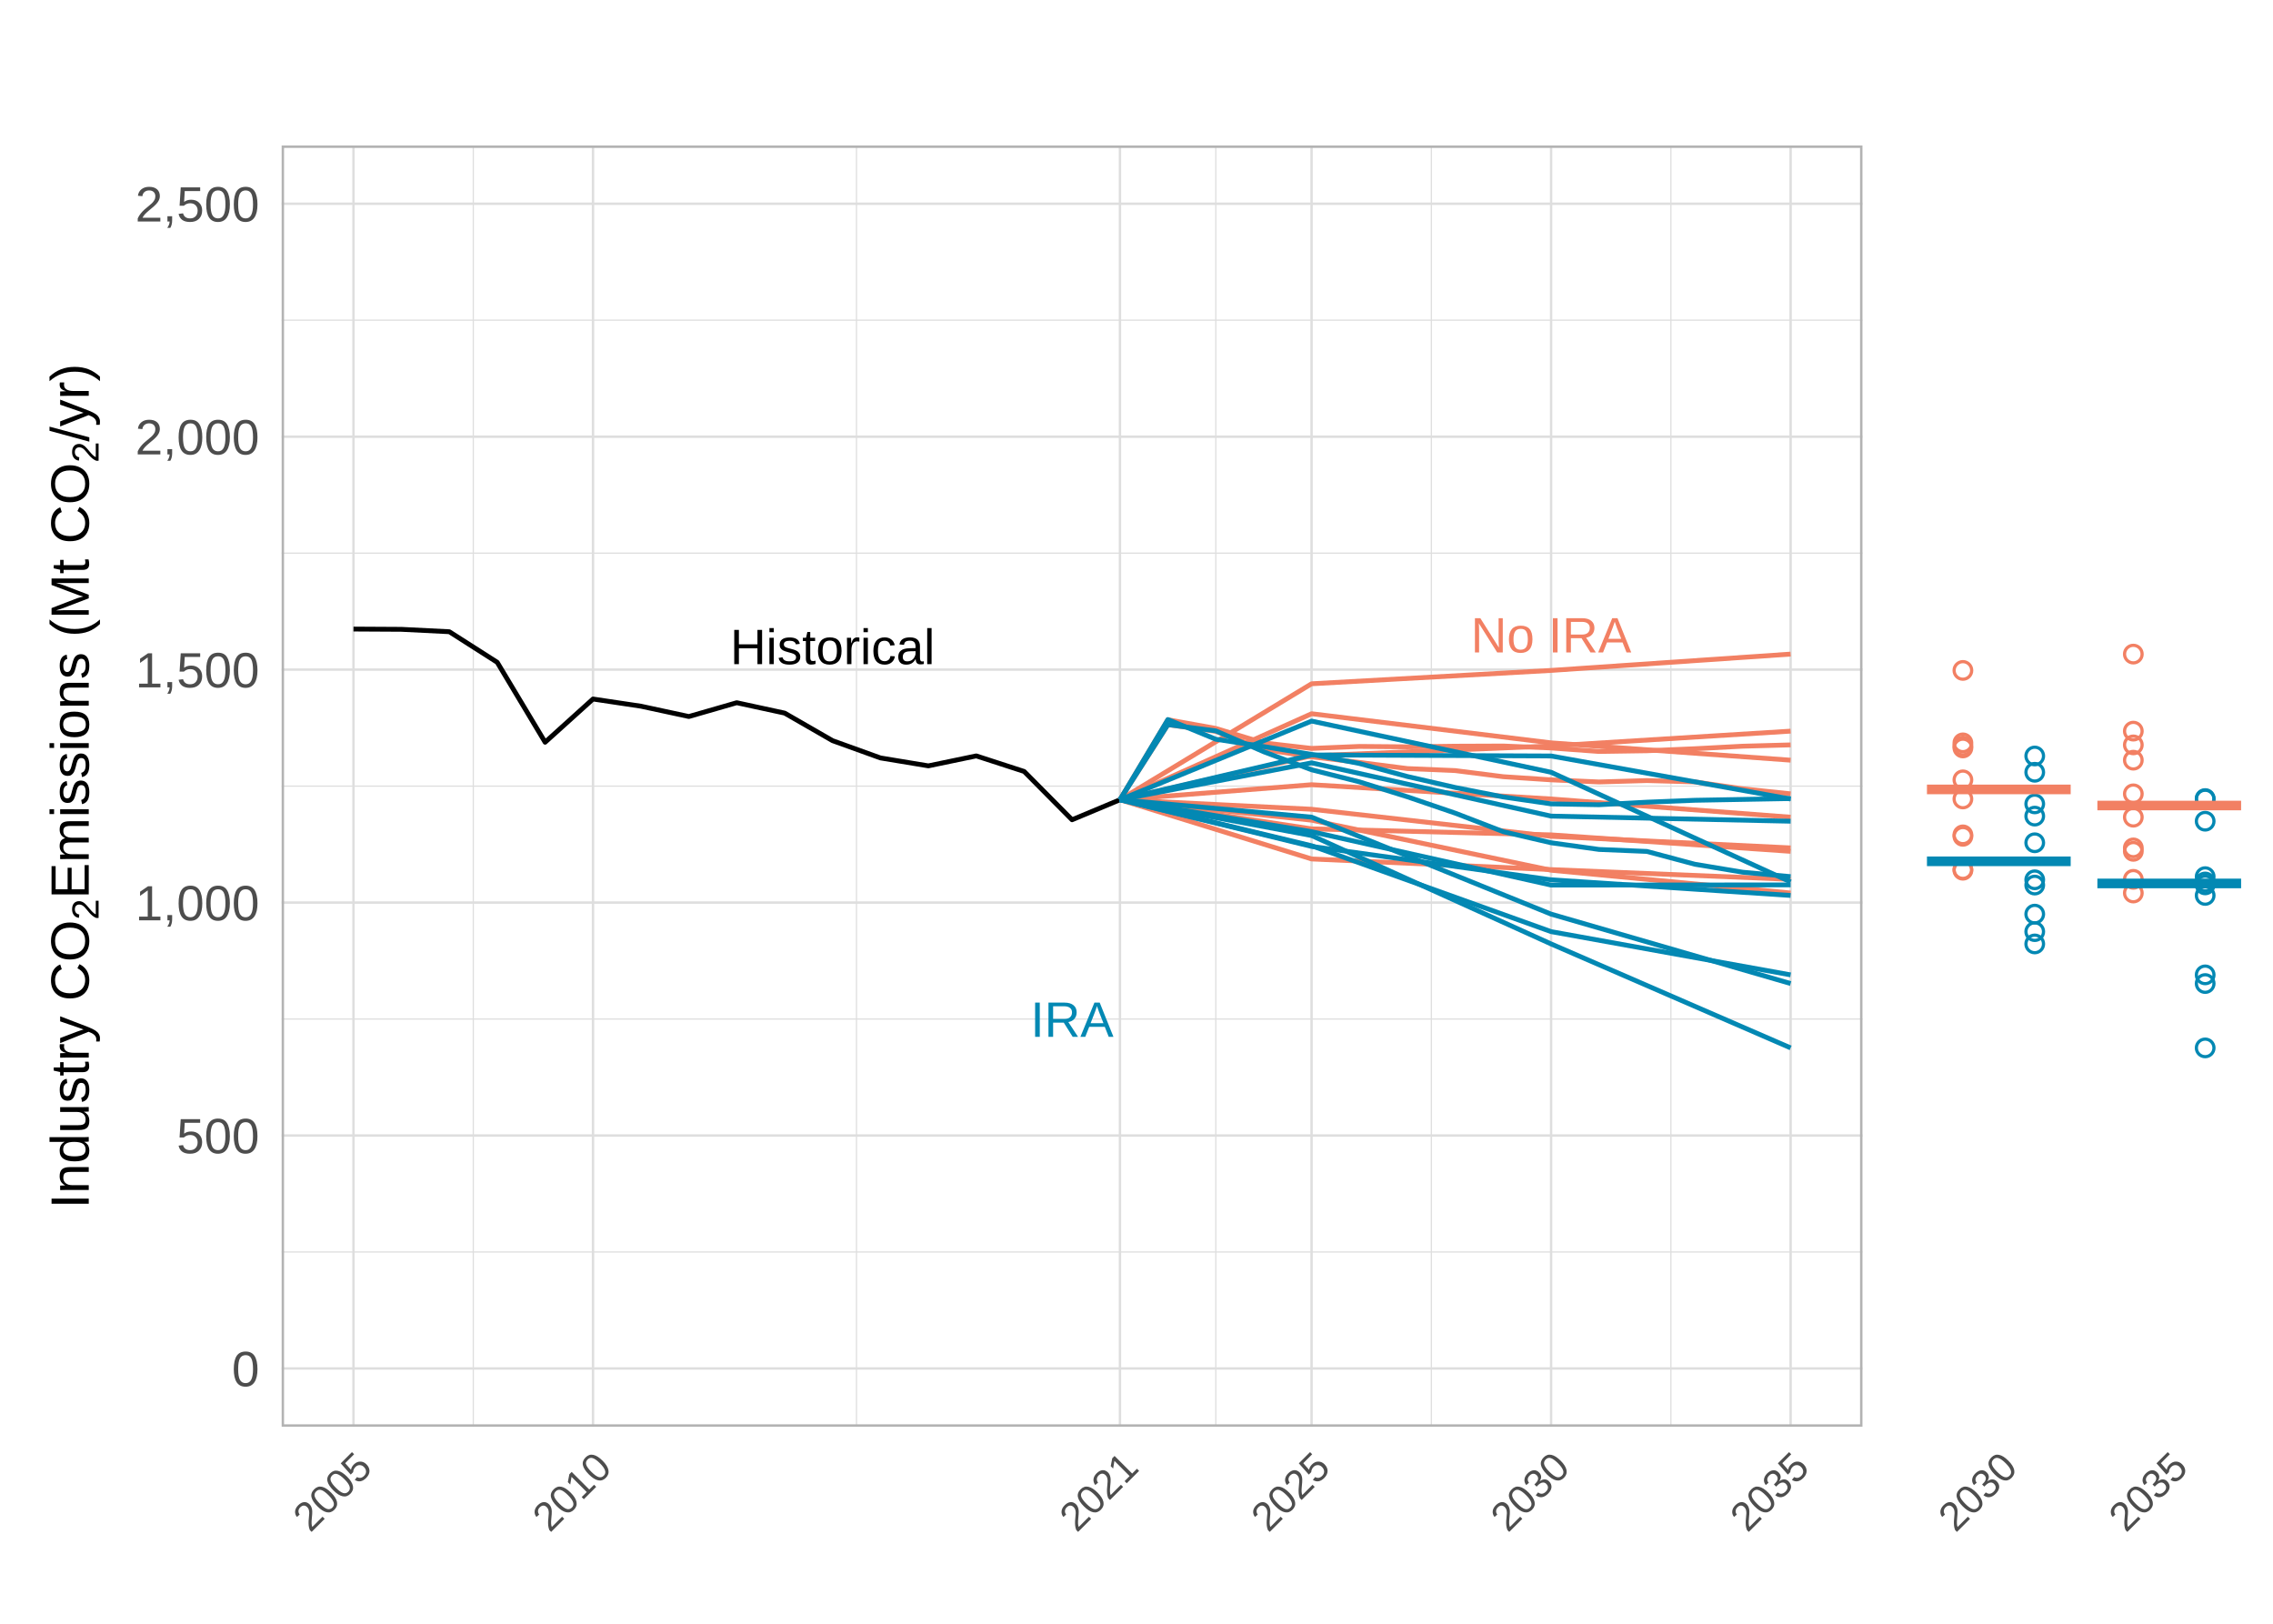
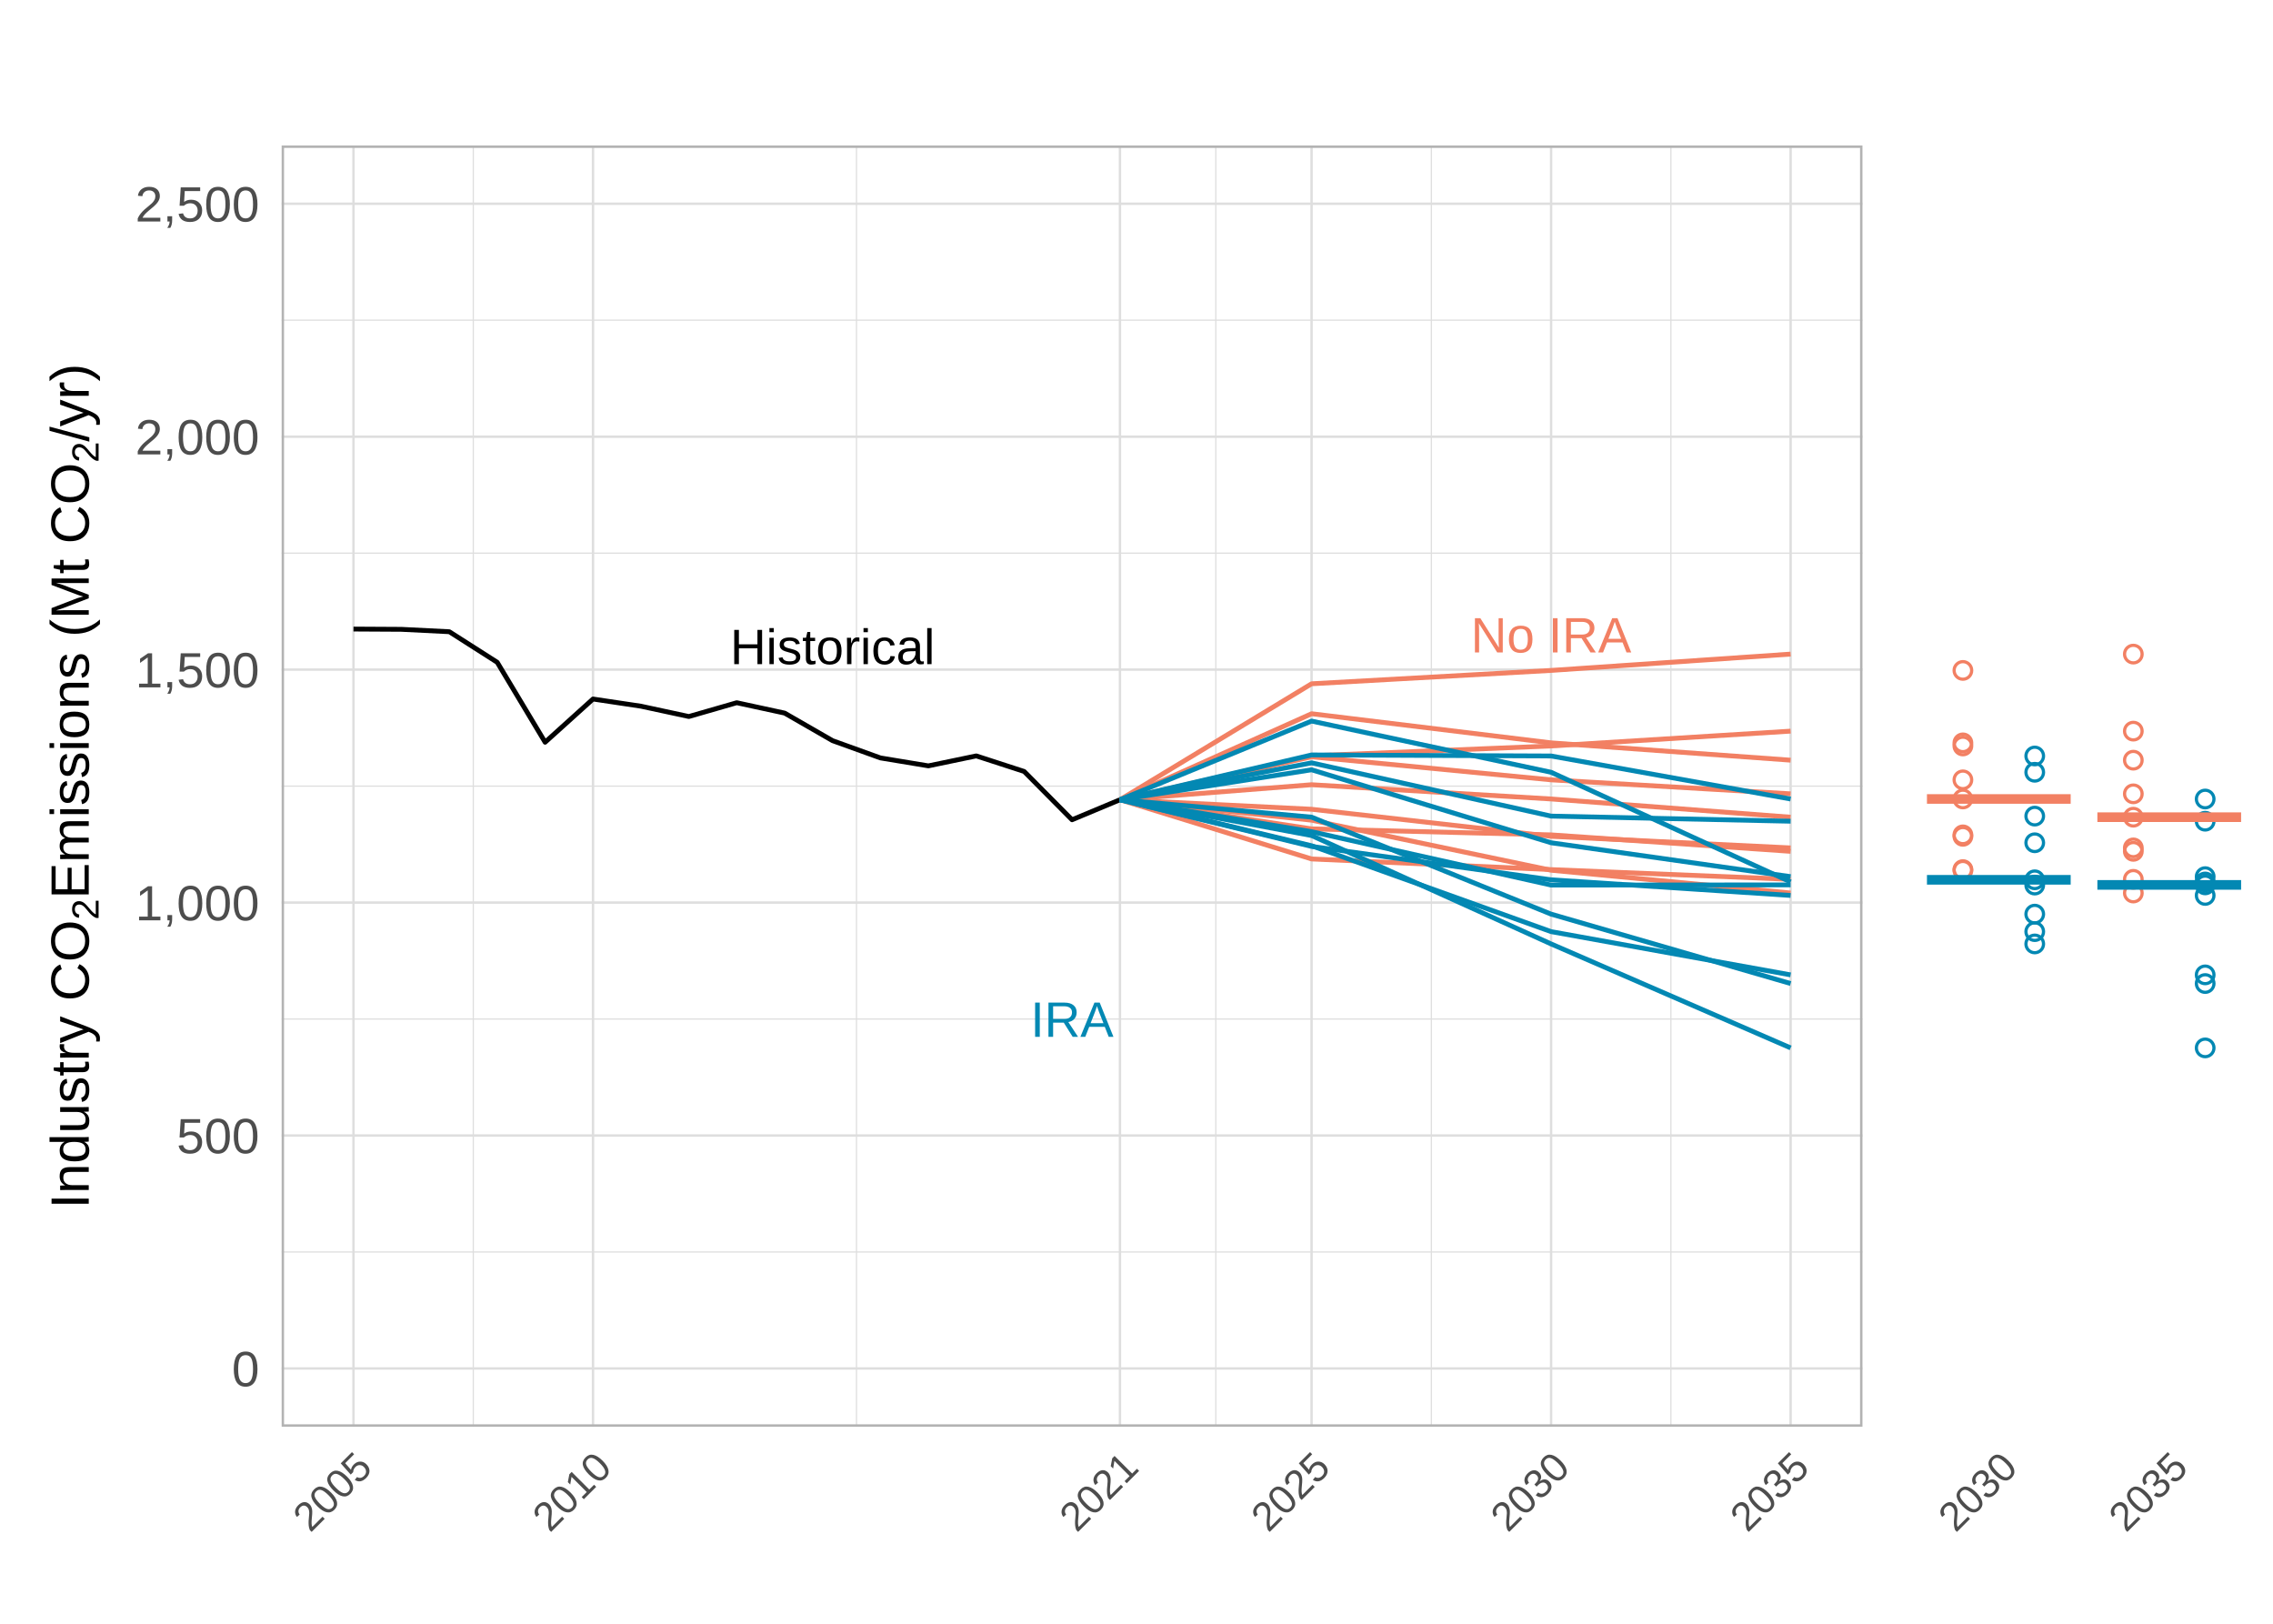
<svg xmlns="http://www.w3.org/2000/svg" class="svglite" width="504.00pt" height="360.00pt" viewBox="0 0 504.00 360.00">
  <defs>
    <style type="text/css">
    .svglite line, .svglite polyline, .svglite polygon, .svglite path, .svglite rect, .svglite circle {
      fill: none;
      stroke: #000000;
      stroke-linecap: round;
      stroke-linejoin: round;
      stroke-miterlimit: 10.00;
    }
    .svglite text {
      white-space: pre;
    }
  </style>
  </defs>
  <rect width="100%" height="100%" style="stroke: none; fill: #FFFFFF;" />
  <defs>
    <clipPath id="cpMC4wMHw1MDQuMDB8MC4wMHwzNjAuMDA=">
      <rect x="0.00" y="0.00" width="504.00" height="360.00" />
    </clipPath>
  </defs>
  <g clip-path="url(#cpMC4wMHw1MDQuMDB8MC4wMHwzNjAuMDA=)">
    <rect x="0.00" y="0.00" width="504.00" height="360.00" style="stroke-width: 1.07; stroke: #FFFFFF; fill: #FFFFFF;" />
  </g>
  <defs>
    <clipPath id="cpNS40OHw0MjIuOTR8NS40OHwzNTQuNTI=">
      <rect x="5.48" y="5.48" width="417.46" height="349.04" />
    </clipPath>
  </defs>
  <g clip-path="url(#cpNS40OHw0MjIuOTR8NS40OHwzNTQuNTI=)">
    <rect x="5.48" y="5.48" width="417.46" height="349.04" style="stroke-width: 1.07; stroke: #FFFFFF; fill: #FFFFFF;" />
  </g>
  <g clip-path="url(#cpMC4wMHw1MDQuMDB8MC4wMHwzNjAuMDA=)">
</g>
  <defs>
    <clipPath id="cpNjIuNDV8NDEyLjk3fDMyLjI2fDMxNi4zMg==">
      <rect x="62.45" y="32.26" width="350.52" height="284.06" />
    </clipPath>
  </defs>
  <g clip-path="url(#cpNjIuNDV8NDEyLjk3fDMyLjI2fDMxNi4zMg==)">
    <rect x="62.45" y="32.26" width="350.52" height="284.06" style="stroke-width: 1.07; stroke: none; fill: #FFFFFF;" />
    <polyline points="62.45,277.58 412.97,277.58 " style="stroke-width: 0.27; stroke: #DEDEDE; stroke-linecap: butt;" />
    <polyline points="62.45,225.93 412.97,225.93 " style="stroke-width: 0.27; stroke: #DEDEDE; stroke-linecap: butt;" />
    <polyline points="62.45,174.29 412.97,174.29 " style="stroke-width: 0.27; stroke: #DEDEDE; stroke-linecap: butt;" />
    <polyline points="62.45,122.64 412.97,122.64 " style="stroke-width: 0.27; stroke: #DEDEDE; stroke-linecap: butt;" />
    <polyline points="62.45,70.99 412.97,70.99 " style="stroke-width: 0.27; stroke: #DEDEDE; stroke-linecap: butt;" />
    <polyline points="104.94,316.32 104.94,32.26 " style="stroke-width: 0.27; stroke: #DEDEDE; stroke-linecap: butt;" />
    <polyline points="189.91,316.32 189.91,32.26 " style="stroke-width: 0.27; stroke: #DEDEDE; stroke-linecap: butt;" />
    <polyline points="269.58,316.32 269.58,32.26 " style="stroke-width: 0.27; stroke: #DEDEDE; stroke-linecap: butt;" />
    <polyline points="317.38,316.32 317.38,32.26 " style="stroke-width: 0.27; stroke: #DEDEDE; stroke-linecap: butt;" />
    <polyline points="370.49,316.32 370.49,32.26 " style="stroke-width: 0.27; stroke: #DEDEDE; stroke-linecap: butt;" />
    <polyline points="62.45,303.40 412.97,303.40 " style="stroke-width: 0.53; stroke: #DEDEDE; stroke-linecap: butt;" />
    <polyline points="62.45,251.76 412.97,251.76 " style="stroke-width: 0.53; stroke: #DEDEDE; stroke-linecap: butt;" />
    <polyline points="62.45,200.11 412.97,200.11 " style="stroke-width: 0.53; stroke: #DEDEDE; stroke-linecap: butt;" />
    <polyline points="62.45,148.46 412.97,148.46 " style="stroke-width: 0.53; stroke: #DEDEDE; stroke-linecap: butt;" />
    <polyline points="62.45,96.82 412.97,96.82 " style="stroke-width: 0.53; stroke: #DEDEDE; stroke-linecap: butt;" />
    <polyline points="62.45,45.17 412.97,45.17 " style="stroke-width: 0.53; stroke: #DEDEDE; stroke-linecap: butt;" />
    <polyline points="78.38,316.32 78.38,32.26 " style="stroke-width: 0.53; stroke: #DEDEDE; stroke-linecap: butt;" />
    <polyline points="131.49,316.32 131.49,32.26 " style="stroke-width: 0.53; stroke: #DEDEDE; stroke-linecap: butt;" />
    <polyline points="248.33,316.32 248.33,32.26 " style="stroke-width: 0.53; stroke: #DEDEDE; stroke-linecap: butt;" />
    <polyline points="290.82,316.32 290.82,32.26 " style="stroke-width: 0.53; stroke: #DEDEDE; stroke-linecap: butt;" />
    <polyline points="343.93,316.32 343.93,32.26 " style="stroke-width: 0.53; stroke: #DEDEDE; stroke-linecap: butt;" />
    <polyline points="397.04,316.32 397.04,32.26 " style="stroke-width: 0.53; stroke: #DEDEDE; stroke-linecap: butt;" />
    <polyline points="78.38,139.47 89.00,139.53 99.63,140.06 110.25,146.84 120.87,164.56 131.49,154.98 142.11,156.57 152.74,158.86 163.36,155.80 173.98,158.10 184.60,164.21 195.22,168.04 205.85,169.80 216.47,167.59 227.09,171.04 237.71,181.75 248.33,177.31 " style="stroke-width: 1.07; stroke-linecap: butt;" />
    <polyline points="248.33,177.31 290.82,173.98 343.93,177.14 397.04,181.18 " style="stroke-width: 1.07; stroke: #F28063; stroke-linecap: butt;" />
    <polyline points="248.33,177.31 290.82,179.42 343.93,185.42 397.04,187.99 " style="stroke-width: 1.07; stroke: #F28063; stroke-linecap: butt;" />
    <polyline points="248.33,177.31 290.82,151.60 343.93,148.64 397.04,145.02 " style="stroke-width: 1.07; stroke: #F28063; stroke-linecap: butt;" />
    <polyline points="248.33,177.31 290.82,183.77 343.93,185.10 397.04,188.75 " style="stroke-width: 1.07; stroke: #F28063; stroke-linecap: butt;" />
    <polyline points="248.33,177.31 290.82,167.56 343.93,165.39 397.04,162.10 " style="stroke-width: 1.07; stroke: #F28063; stroke-linecap: butt;" />
    <polyline points="248.33,177.31 290.82,190.44 343.93,192.80 397.04,194.96 " style="stroke-width: 1.07; stroke: #F28063; stroke-linecap: butt;" />
-     <polyline points="248.33,177.31 258.96,160.67 269.58,162.14 280.20,166.14 290.82,167.79 301.44,169.04 312.06,170.40 322.69,170.85 333.31,172.20 343.93,172.90 354.55,173.37 365.17,173.06 375.80,173.35 386.42,174.89 397.04,176.00 " style="stroke-width: 1.07; stroke: #F28063; stroke-linecap: butt;" />
+     <polyline points="248.33,177.31 290.82,167.79 343.93,172.90 397.04,176.00 " style="stroke-width: 1.07; stroke: #F28063; stroke-linecap: butt;" />
    <polyline points="248.33,177.31 290.82,158.24 343.93,164.70 397.04,168.54 " style="stroke-width: 1.07; stroke: #F28063; stroke-linecap: butt;" />
    <polyline points="248.33,177.31 290.82,181.84 343.93,192.94 397.04,197.99 " style="stroke-width: 1.07; stroke: #F28063; stroke-linecap: butt;" />
-     <polyline points="248.33,177.31 258.96,159.57 269.58,161.50 280.20,164.71 290.82,165.93 301.44,165.49 312.06,165.58 322.69,165.44 333.31,165.40 343.93,165.83 354.55,166.61 365.17,166.45 375.80,166.00 386.42,165.44 397.04,165.15 " style="stroke-width: 1.07; stroke: #F28063; stroke-linecap: butt;" />
    <polyline points="248.33,177.31 290.82,184.39 343.93,196.23 397.04,196.19 " style="stroke-width: 1.07; stroke: #0388B3; stroke-linecap: butt;" />
    <polyline points="248.33,177.31 290.82,181.17 343.93,202.67 397.04,218.06 " style="stroke-width: 1.07; stroke: #0388B3; stroke-linecap: butt;" />
    <polyline points="248.33,177.31 290.82,169.13 343.93,180.94 397.04,182.07 " style="stroke-width: 1.07; stroke: #0388B3; stroke-linecap: butt;" />
    <polyline points="248.33,177.31 290.82,187.66 343.93,195.06 397.04,198.53 " style="stroke-width: 1.07; stroke: #0388B3; stroke-linecap: butt;" />
    <polyline points="248.33,177.31 290.82,167.38 343.93,167.61 397.04,177.15 " style="stroke-width: 1.07; stroke: #0388B3; stroke-linecap: butt;" />
    <polyline points="248.33,177.31 290.82,187.51 343.93,206.55 397.04,216.14 " style="stroke-width: 1.07; stroke: #0388B3; stroke-linecap: butt;" />
-     <polyline points="248.33,177.31 258.96,160.66 269.58,162.04 280.20,166.67 290.82,170.67 301.44,173.35 312.06,176.66 322.69,180.29 333.31,184.39 343.93,186.85 354.55,188.33 365.17,188.77 375.80,191.61 386.42,193.38 397.04,194.36 " style="stroke-width: 1.07; stroke: #0388B3; stroke-linecap: butt;" />
+     <polyline points="248.33,177.31 290.82,170.67 343.93,186.85 397.04,194.36 " style="stroke-width: 1.07; stroke: #0388B3; stroke-linecap: butt;" />
    <polyline points="248.33,177.31 290.82,159.87 343.93,171.22 397.04,195.54 " style="stroke-width: 1.07; stroke: #0388B3; stroke-linecap: butt;" />
    <polyline points="248.33,177.31 290.82,185.25 343.93,209.28 397.04,232.33 " style="stroke-width: 1.07; stroke: #0388B3; stroke-linecap: butt;" />
-     <polyline points="248.33,177.31 258.96,159.53 269.58,163.90 280.20,165.52 290.82,167.26 301.44,169.28 312.06,172.16 322.69,174.60 333.31,176.69 343.93,178.23 354.55,178.42 365.17,177.85 375.80,177.43 386.42,177.24 397.04,177.05 " style="stroke-width: 1.07; stroke: #0388B3; stroke-linecap: butt;" />
    <text x="184.60" y="147.25" text-anchor="middle" style="font-size: 11.04px; font-family: &quot;Arial&quot;;" textLength="45.35px" lengthAdjust="spacingAndGlyphs">Historical</text>
    <text x="343.93" y="144.66" text-anchor="middle" style="font-size: 11.04px;fill: #F28063; font-family: &quot;Arial&quot;;" textLength="35.55px" lengthAdjust="spacingAndGlyphs">No IRA</text>
    <text x="237.71" y="229.88" text-anchor="middle" style="font-size: 11.04px;fill: #0388B3; font-family: &quot;Arial&quot;;" textLength="18.39px" lengthAdjust="spacingAndGlyphs">IRA</text>
    <rect x="62.45" y="32.26" width="350.52" height="284.06" style="stroke-width: 1.07; stroke: #B3B3B3;" />
  </g>
  <g clip-path="url(#cpMC4wMHw1MDQuMDB8MC4wMHwzNjAuMDA=)">
    <text x="57.52" y="307.34" text-anchor="end" style="font-size: 11.00px;fill: #4D4D4D; font-family: &quot;Arial&quot;;" textLength="6.12px" lengthAdjust="spacingAndGlyphs">0</text>
    <text x="57.52" y="255.69" text-anchor="end" style="font-size: 11.00px;fill: #4D4D4D; font-family: &quot;Arial&quot;;" textLength="18.36px" lengthAdjust="spacingAndGlyphs">500</text>
    <text x="57.52" y="204.05" text-anchor="end" style="font-size: 11.00px;fill: #4D4D4D; font-family: &quot;Arial&quot;;" textLength="27.54px" lengthAdjust="spacingAndGlyphs">1,000</text>
    <text x="57.52" y="152.40" text-anchor="end" style="font-size: 11.00px;fill: #4D4D4D; font-family: &quot;Arial&quot;;" textLength="27.54px" lengthAdjust="spacingAndGlyphs">1,500</text>
    <text x="57.52" y="100.75" text-anchor="end" style="font-size: 11.00px;fill: #4D4D4D; font-family: &quot;Arial&quot;;" textLength="27.54px" lengthAdjust="spacingAndGlyphs">2,000</text>
    <text x="57.52" y="49.11" text-anchor="end" style="font-size: 11.00px;fill: #4D4D4D; font-family: &quot;Arial&quot;;" textLength="27.54px" lengthAdjust="spacingAndGlyphs">2,500</text>
    <text transform="translate(82.94,325.80) rotate(-45)" text-anchor="end" style="font-size: 9.00px;fill: #4D4D4D; font-family: &quot;Arial&quot;;" textLength="20.02px" lengthAdjust="spacingAndGlyphs">2005</text>
    <text transform="translate(136.05,325.80) rotate(-45)" text-anchor="end" style="font-size: 9.00px;fill: #4D4D4D; font-family: &quot;Arial&quot;;" textLength="20.02px" lengthAdjust="spacingAndGlyphs">2010</text>
    <text transform="translate(252.89,325.80) rotate(-45)" text-anchor="end" style="font-size: 9.00px;fill: #4D4D4D; font-family: &quot;Arial&quot;;" textLength="20.02px" lengthAdjust="spacingAndGlyphs">2021</text>
    <text transform="translate(295.38,325.80) rotate(-45)" text-anchor="end" style="font-size: 9.00px;fill: #4D4D4D; font-family: &quot;Arial&quot;;" textLength="20.02px" lengthAdjust="spacingAndGlyphs">2025</text>
    <text transform="translate(348.49,325.80) rotate(-45)" text-anchor="end" style="font-size: 9.00px;fill: #4D4D4D; font-family: &quot;Arial&quot;;" textLength="20.02px" lengthAdjust="spacingAndGlyphs">2030</text>
    <text transform="translate(401.60,325.80) rotate(-45)" text-anchor="end" style="font-size: 9.00px;fill: #4D4D4D; font-family: &quot;Arial&quot;;" textLength="20.02px" lengthAdjust="spacingAndGlyphs">2035</text>
    <text transform="translate(19.68,267.99) rotate(-90)" style="font-size: 12.00px; font-family: &quot;Arial&quot;;" textLength="54.70px" lengthAdjust="spacingAndGlyphs">Industry C</text>
    <text transform="translate(19.68,213.29) rotate(-90)" style="font-size: 12.00px; font-family: &quot;Arial&quot;;" textLength="9.34px" lengthAdjust="spacingAndGlyphs">O</text>
    <text transform="translate(21.86,203.95) rotate(-90)" style="font-size: 8.40px; font-family: &quot;Arial&quot;;" textLength="4.67px" lengthAdjust="spacingAndGlyphs">2</text>
    <text transform="translate(19.68,199.28) rotate(-90)" style="font-size: 12.00px; font-family: &quot;Arial&quot;;" textLength="87.36px" lengthAdjust="spacingAndGlyphs">Emissions (Mt C</text>
    <text transform="translate(19.68,111.92) rotate(-90)" style="font-size: 12.00px; font-family: &quot;Arial&quot;;" textLength="9.34px" lengthAdjust="spacingAndGlyphs">O</text>
    <text transform="translate(21.86,102.58) rotate(-90)" style="font-size: 8.40px; font-family: &quot;Arial&quot;;" textLength="4.67px" lengthAdjust="spacingAndGlyphs">2</text>
    <text transform="translate(19.68,97.92) rotate(-90)" style="font-size: 12.00px; font-family: &quot;Arial&quot;;" textLength="17.33px" lengthAdjust="spacingAndGlyphs">/yr)</text>
  </g>
  <defs>
    <clipPath id="cpNDIyLjk0fDQ2MC43M3w1LjQ4fDM1NC41Mg==">
      <rect x="422.94" y="5.48" width="37.79" height="349.04" />
    </clipPath>
  </defs>
  <g clip-path="url(#cpNDIyLjk0fDQ2MC43M3w1LjQ4fDM1NC41Mg==)">
    <rect x="422.94" y="5.48" width="37.79" height="349.04" style="stroke-width: 1.07; stroke: #FFFFFF; fill: #FFFFFF;" />
  </g>
  <g clip-path="url(#cpMC4wMHw1MDQuMDB8MC4wMHwzNjAuMDA=)">
</g>
  <defs>
    <clipPath id="cpNDI1LjY4fDQ2MC43M3wzMi4yNnwzMTYuMzI=">
      <rect x="425.68" y="32.26" width="35.05" height="284.06" />
    </clipPath>
  </defs>
  <g clip-path="url(#cpNDI1LjY4fDQ2MC43M3wzMi4yNnwzMTYuMzI=)">
    <rect x="425.68" y="32.26" width="35.05" height="284.06" style="stroke-width: 1.07; stroke: none; fill: #FFFFFF;" />
    <circle cx="451.17" cy="202.67" r="1.95" style="stroke-width: 0.71; stroke: #0388B3;" />
    <circle cx="435.24" cy="185.42" r="1.95" style="stroke-width: 0.71; stroke: #F28063;" />
    <circle cx="451.17" cy="180.94" r="1.95" style="stroke-width: 0.71; stroke: #0388B3;" />
    <circle cx="435.24" cy="148.64" r="1.95" style="stroke-width: 0.71; stroke: #F28063;" />
    <circle cx="451.17" cy="195.06" r="1.95" style="stroke-width: 0.71; stroke: #0388B3;" />
    <circle cx="435.24" cy="185.10" r="1.95" style="stroke-width: 0.71; stroke: #F28063;" />
    <circle cx="451.17" cy="167.61" r="1.95" style="stroke-width: 0.71; stroke: #0388B3;" />
    <circle cx="435.24" cy="165.39" r="1.95" style="stroke-width: 0.71; stroke: #F28063;" />
-     <circle cx="451.17" cy="178.23" r="1.95" style="stroke-width: 0.71; stroke: #0388B3;" />
-     <circle cx="435.24" cy="165.83" r="1.95" style="stroke-width: 0.71; stroke: #F28063;" />
    <circle cx="451.17" cy="186.85" r="1.95" style="stroke-width: 0.71; stroke: #0388B3;" />
    <circle cx="435.24" cy="172.90" r="1.95" style="stroke-width: 0.71; stroke: #F28063;" />
    <circle cx="451.17" cy="206.55" r="1.95" style="stroke-width: 0.71; stroke: #0388B3;" />
    <circle cx="435.24" cy="192.80" r="1.95" style="stroke-width: 0.71; stroke: #F28063;" />
    <circle cx="451.17" cy="171.22" r="1.95" style="stroke-width: 0.71; stroke: #0388B3;" />
    <circle cx="435.24" cy="164.70" r="1.95" style="stroke-width: 0.71; stroke: #F28063;" />
    <circle cx="451.17" cy="209.28" r="1.95" style="stroke-width: 0.71; stroke: #0388B3;" />
    <circle cx="435.24" cy="192.94" r="1.95" style="stroke-width: 0.71; stroke: #F28063;" />
    <circle cx="451.17" cy="196.23" r="1.95" style="stroke-width: 0.71; stroke: #0388B3;" />
    <circle cx="435.24" cy="177.14" r="1.95" style="stroke-width: 0.71; stroke: #F28063;" />
-     <line x1="427.27" y1="175.02" x2="459.14" y2="175.02" style="stroke-width: 2.13; stroke: #F28063; stroke-linecap: butt;" />
-     <line x1="427.27" y1="190.96" x2="459.14" y2="190.96" style="stroke-width: 2.13; stroke: #0388B3; stroke-linecap: butt;" />
+     <line x1="427.27" y1="177.14" x2="459.14" y2="177.14" style="stroke-width: 2.13; stroke: #F28063; stroke-linecap: butt;" />
+     <line x1="427.27" y1="195.06" x2="459.14" y2="195.06" style="stroke-width: 2.13; stroke: #0388B3; stroke-linecap: butt;" />
  </g>
  <g clip-path="url(#cpMC4wMHw1MDQuMDB8MC4wMHwzNjAuMDA=)">
    <text transform="translate(447.76,325.80) rotate(-45)" text-anchor="end" style="font-size: 9.00px;fill: #4D4D4D; font-family: &quot;Arial&quot;;" textLength="20.02px" lengthAdjust="spacingAndGlyphs">2030</text>
  </g>
  <defs>
    <clipPath id="cpNDYwLjczfDQ5OC41Mnw1LjQ4fDM1NC41Mg==">
      <rect x="460.73" y="5.48" width="37.79" height="349.04" />
    </clipPath>
  </defs>
  <g clip-path="url(#cpNDYwLjczfDQ5OC41Mnw1LjQ4fDM1NC41Mg==)">
    <rect x="460.73" y="5.48" width="37.79" height="349.04" style="stroke-width: 1.07; stroke: #FFFFFF; fill: #FFFFFF;" />
  </g>
  <g clip-path="url(#cpMC4wMHw1MDQuMDB8MC4wMHwzNjAuMDA=)">
</g>
  <defs>
    <clipPath id="cpNDYzLjQ3fDQ5OC41MnwzMi4yNnwzMTYuMzI=">
      <rect x="463.47" y="32.26" width="35.05" height="284.06" />
    </clipPath>
  </defs>
  <g clip-path="url(#cpNDYzLjQ3fDQ5OC41MnwzMi4yNnwzMTYuMzI=)">
    <rect x="463.47" y="32.26" width="35.05" height="284.06" style="stroke-width: 1.07; stroke: none; fill: #FFFFFF;" />
    <circle cx="488.96" cy="218.06" r="1.95" style="stroke-width: 0.71; stroke: #0388B3;" />
    <circle cx="473.03" cy="187.99" r="1.95" style="stroke-width: 0.71; stroke: #F28063;" />
    <circle cx="488.96" cy="182.07" r="1.95" style="stroke-width: 0.71; stroke: #0388B3;" />
    <circle cx="473.03" cy="145.02" r="1.95" style="stroke-width: 0.71; stroke: #F28063;" />
    <circle cx="488.96" cy="198.53" r="1.95" style="stroke-width: 0.71; stroke: #0388B3;" />
    <circle cx="473.03" cy="188.75" r="1.95" style="stroke-width: 0.71; stroke: #F28063;" />
    <circle cx="488.96" cy="177.15" r="1.95" style="stroke-width: 0.71; stroke: #0388B3;" />
    <circle cx="473.03" cy="162.10" r="1.95" style="stroke-width: 0.71; stroke: #F28063;" />
-     <circle cx="488.96" cy="177.05" r="1.95" style="stroke-width: 0.71; stroke: #0388B3;" />
-     <circle cx="473.03" cy="165.15" r="1.95" style="stroke-width: 0.71; stroke: #F28063;" />
    <circle cx="488.96" cy="194.36" r="1.95" style="stroke-width: 0.71; stroke: #0388B3;" />
    <circle cx="473.03" cy="176.00" r="1.95" style="stroke-width: 0.71; stroke: #F28063;" />
    <circle cx="488.96" cy="216.14" r="1.95" style="stroke-width: 0.71; stroke: #0388B3;" />
    <circle cx="473.03" cy="194.96" r="1.95" style="stroke-width: 0.71; stroke: #F28063;" />
    <circle cx="488.96" cy="195.54" r="1.95" style="stroke-width: 0.71; stroke: #0388B3;" />
    <circle cx="473.03" cy="168.54" r="1.95" style="stroke-width: 0.71; stroke: #F28063;" />
    <circle cx="488.96" cy="232.33" r="1.95" style="stroke-width: 0.71; stroke: #0388B3;" />
    <circle cx="473.03" cy="197.99" r="1.95" style="stroke-width: 0.71; stroke: #F28063;" />
    <circle cx="488.96" cy="196.19" r="1.95" style="stroke-width: 0.71; stroke: #0388B3;" />
    <circle cx="473.03" cy="181.18" r="1.95" style="stroke-width: 0.71; stroke: #F28063;" />
-     <line x1="465.06" y1="178.59" x2="496.93" y2="178.59" style="stroke-width: 2.13; stroke: #F28063; stroke-linecap: butt;" />
-     <line x1="465.06" y1="195.87" x2="496.93" y2="195.87" style="stroke-width: 2.13; stroke: #0388B3; stroke-linecap: butt;" />
+     <line x1="465.06" y1="181.18" x2="496.93" y2="181.18" style="stroke-width: 2.13; stroke: #F28063; stroke-linecap: butt;" />
+     <line x1="465.06" y1="196.19" x2="496.93" y2="196.19" style="stroke-width: 2.13; stroke: #0388B3; stroke-linecap: butt;" />
  </g>
  <g clip-path="url(#cpMC4wMHw1MDQuMDB8MC4wMHwzNjAuMDA=)">
    <text transform="translate(485.55,325.80) rotate(-45)" text-anchor="end" style="font-size: 9.00px;fill: #4D4D4D; font-family: &quot;Arial&quot;;" textLength="20.02px" lengthAdjust="spacingAndGlyphs">2035</text>
  </g>
</svg>
